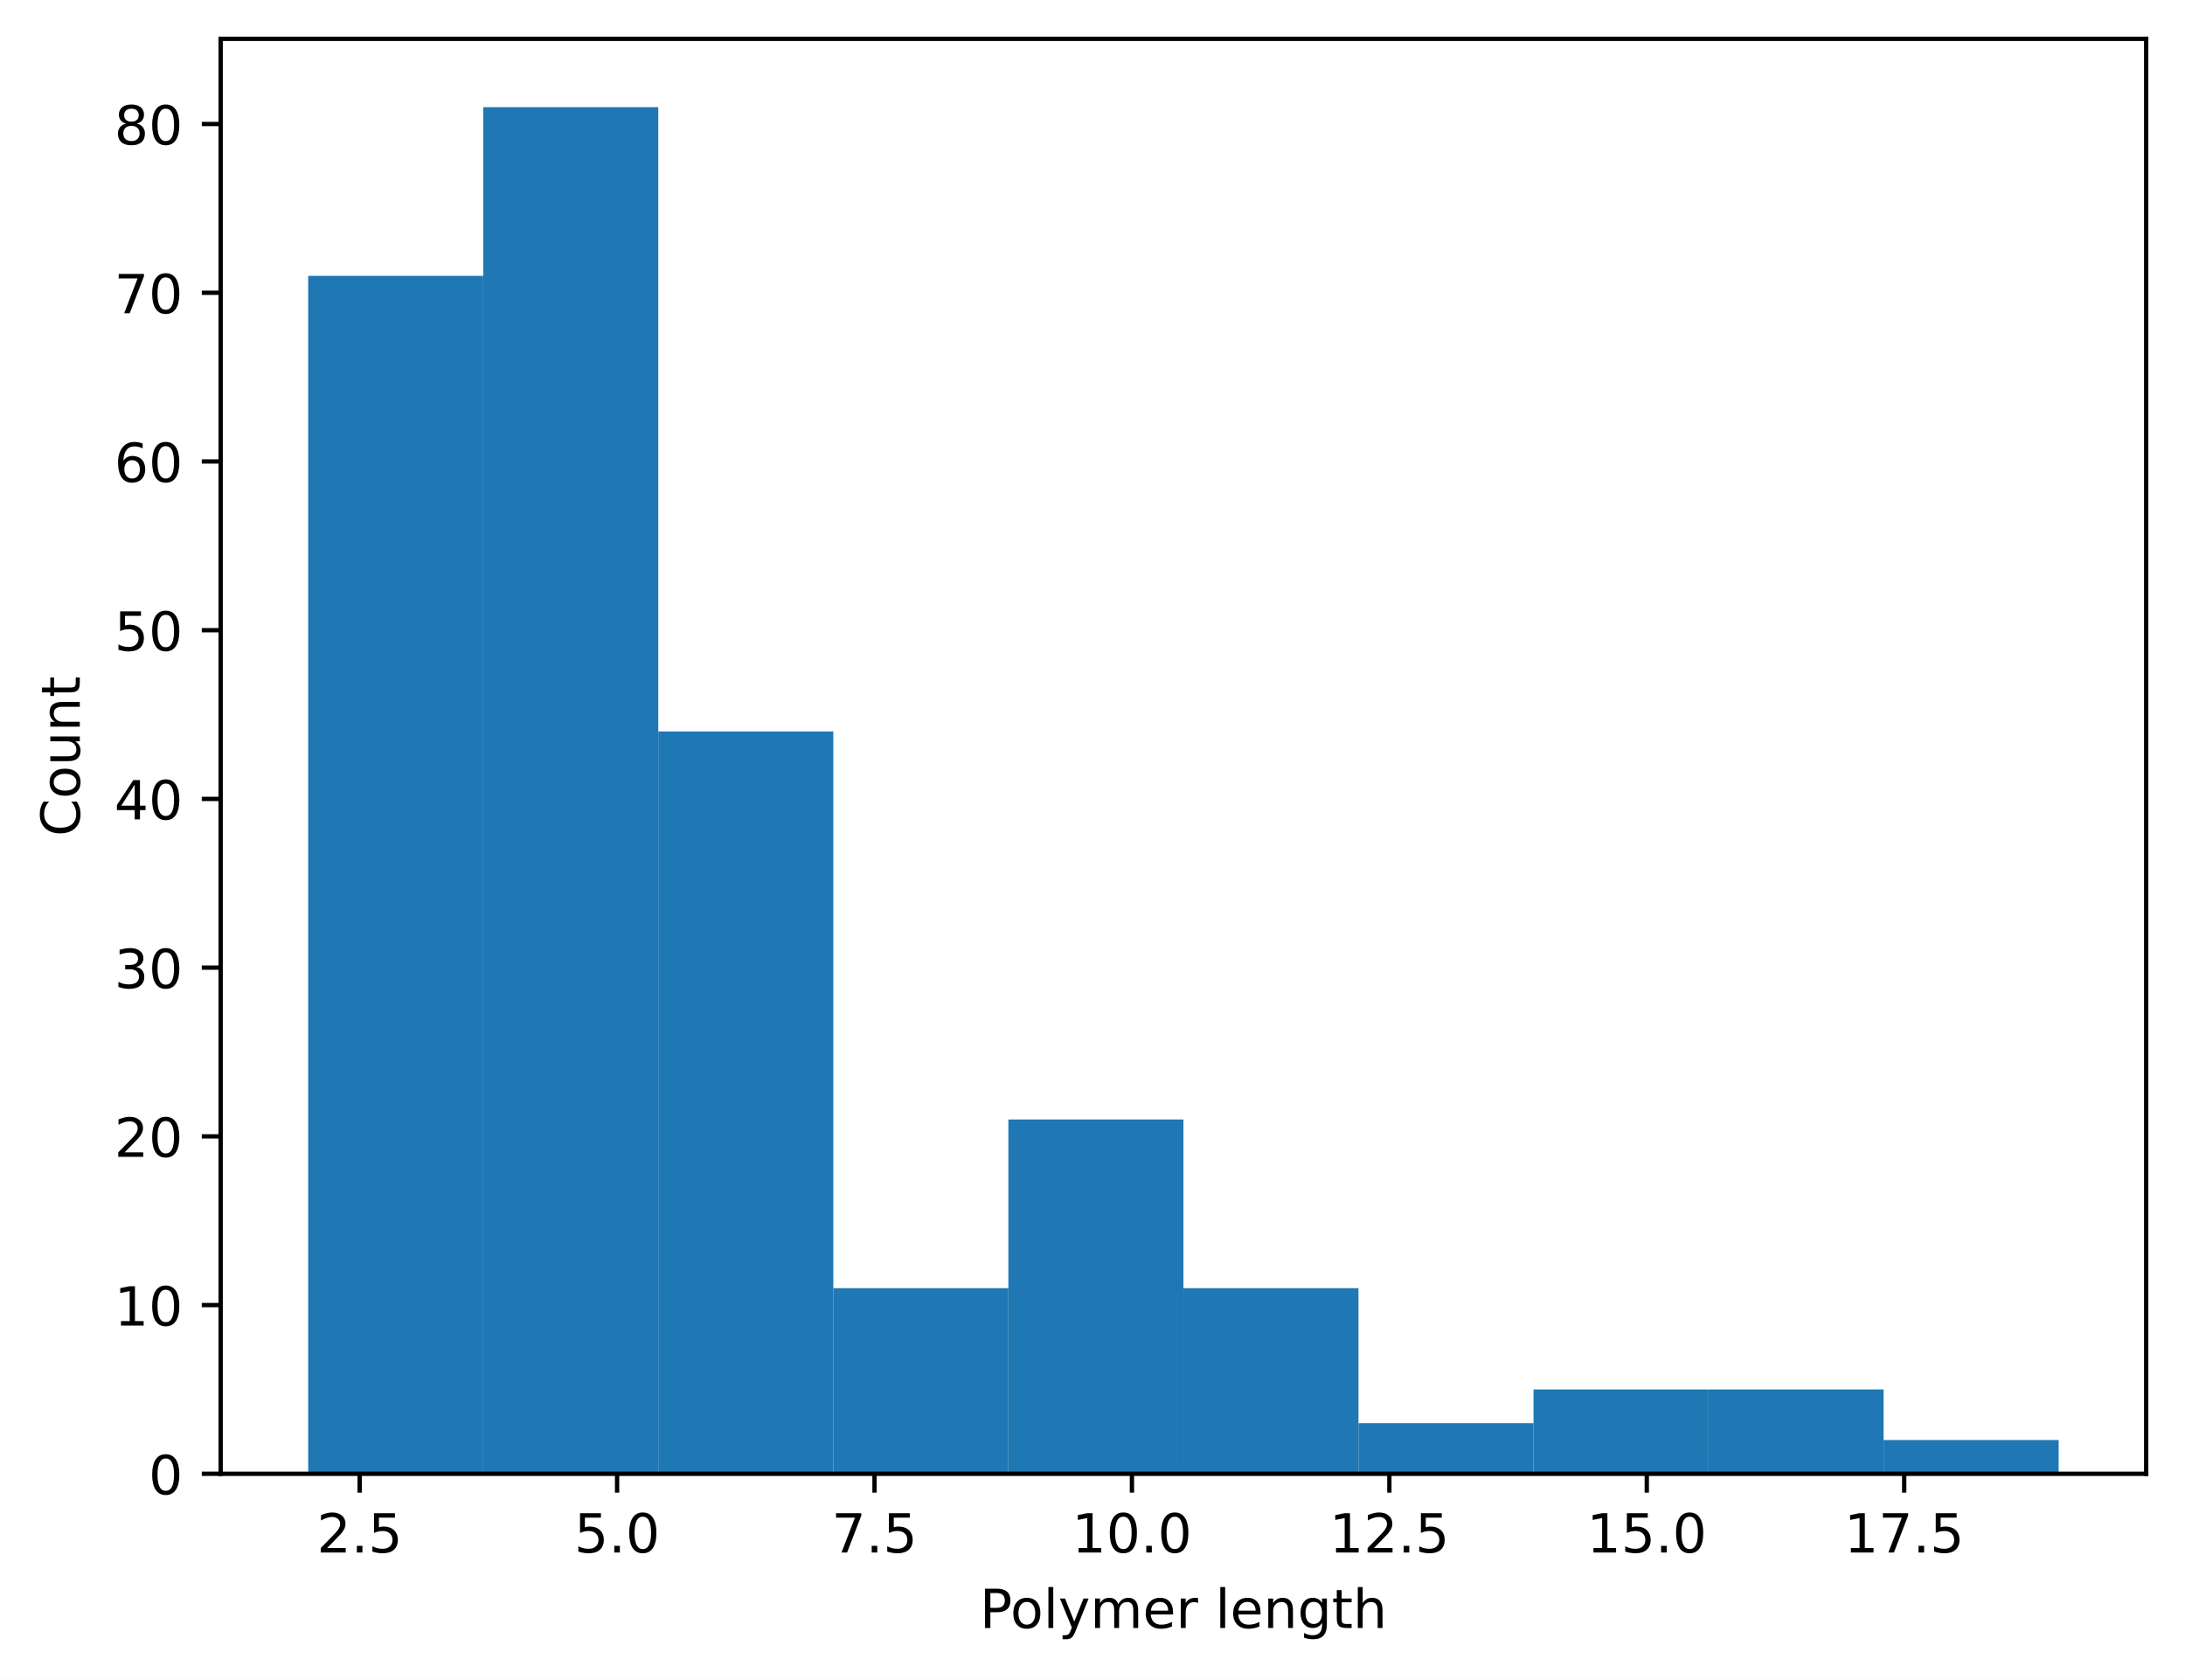
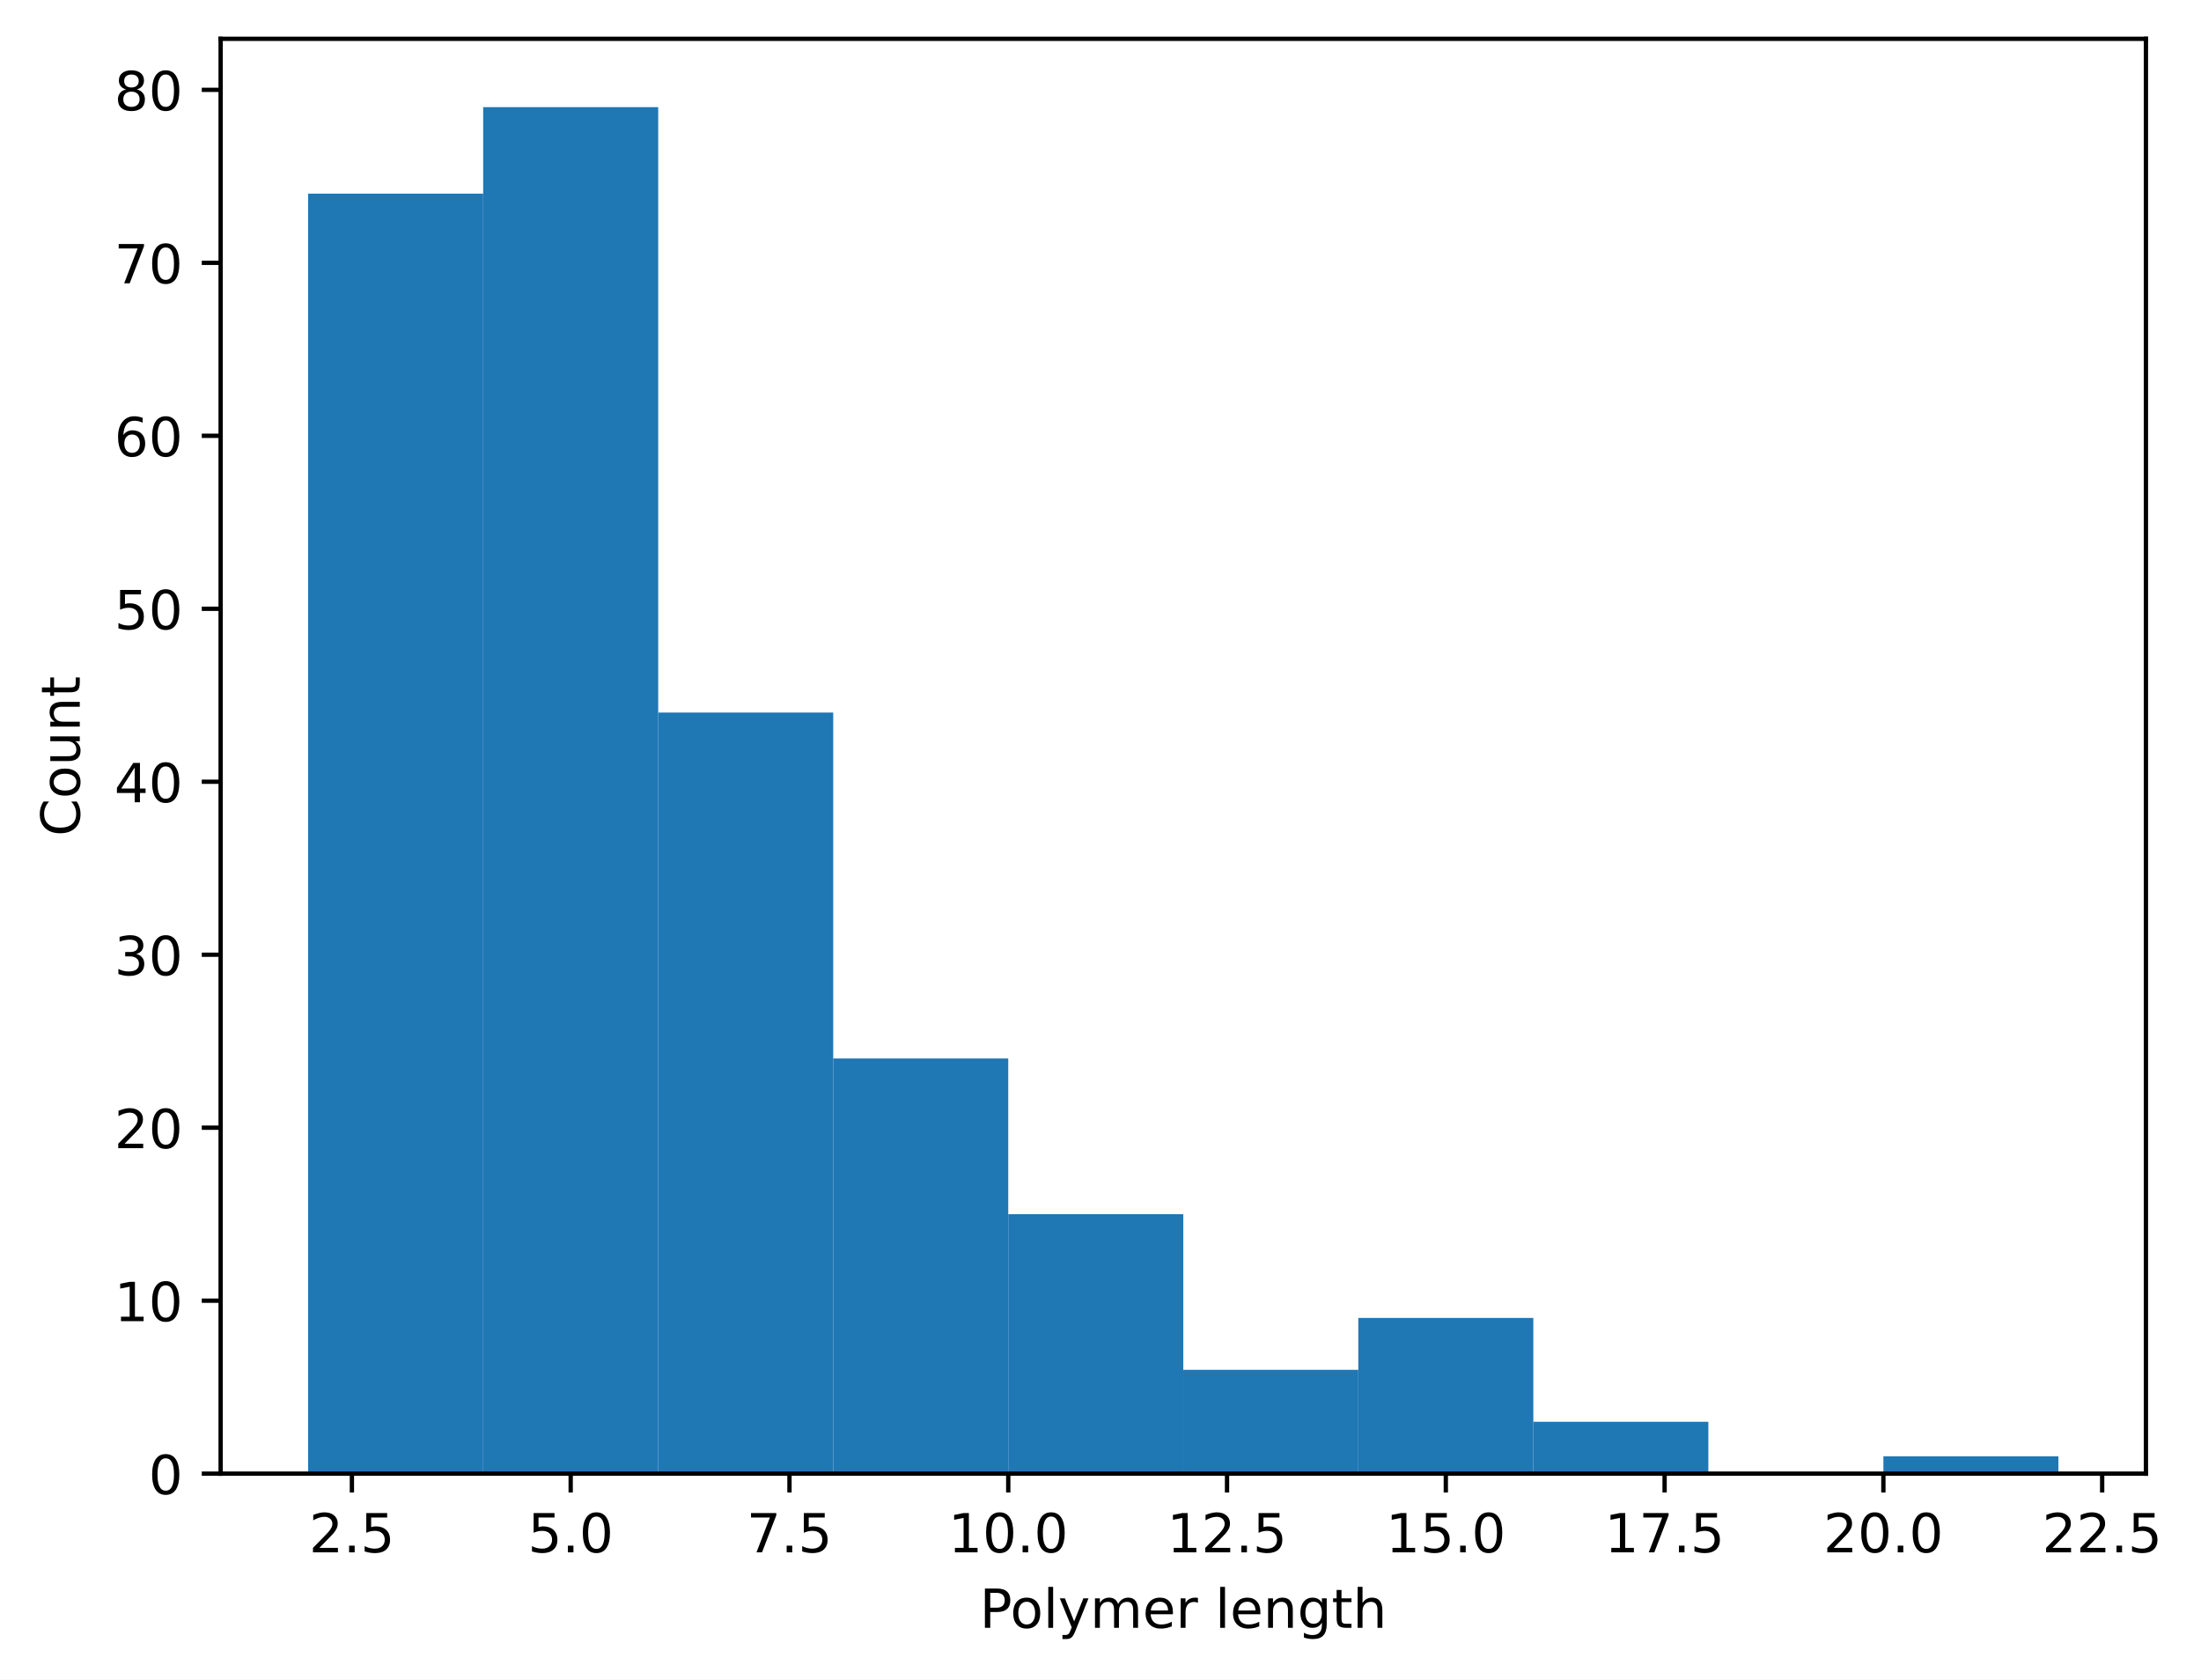
- <svg xmlns="http://www.w3.org/2000/svg" xmlns:xlink="http://www.w3.org/1999/xlink" width="405.245pt" height="311.513pt" viewBox="0 0 405.245 311.513" version="1.1">
+ <svg xmlns="http://www.w3.org/2000/svg" xmlns:xlink="http://www.w3.org/1999/xlink" width="408.261pt" height="311.513pt" viewBox="0 0 408.261 311.513" version="1.1">
  <defs>
    <style type="text/css">*{stroke-linejoin: round; stroke-linecap: butt}</style>
  </defs>
  <g id="figure_1">
    <g id="patch_1">
-       <path d="M 0 311.513  L 405.245 311.513  L 405.245 0  L 0 0  z " style="fill: #ffffff" />
+       <path d="M 0 311.513  L 408.261 311.513  L 408.261 0  L 0 0  z " style="fill: #ffffff" />
    </g>
    <g id="axes_1">
      <g id="patch_2">
        <path d="M 40.925 273.312  L 398.045 273.312  L 398.045 7.2  L 40.925 7.2  z " style="fill: #ffffff" />
      </g>
      <g id="patch_3">
-         <path d="M 57.158 273.312  L 89.623 273.312  L 89.623 51.161  L 57.158 51.161  z " clip-path="url(#p80db9b00d7)" style="fill: #1f77b4" />
+         <path d="M 57.158 273.312  L 89.623 273.312  L 89.623 35.913  L 57.158 35.913  z " clip-path="url(#p5cd1890f32)" style="fill: #1f77b4" />
      </g>
      <g id="patch_4">
-         <path d="M 89.623 273.312  L 122.089 273.312  L 122.089 19.872  L 89.623 19.872  z " clip-path="url(#p80db9b00d7)" style="fill: #1f77b4" />
+         <path d="M 89.623 273.312  L 122.089 273.312  L 122.089 19.872  L 89.623 19.872  z " clip-path="url(#p5cd1890f32)" style="fill: #1f77b4" />
      </g>
      <g id="patch_5">
-         <path d="M 122.089 273.312  L 154.554 273.312  L 154.554 135.641  L 122.089 135.641  z " clip-path="url(#p80db9b00d7)" style="fill: #1f77b4" />
+         <path d="M 122.089 273.312  L 154.554 273.312  L 154.554 132.156  L 122.089 132.156  z " clip-path="url(#p5cd1890f32)" style="fill: #1f77b4" />
      </g>
      <g id="patch_6">
-         <path d="M 154.554 273.312  L 187.02 273.312  L 187.02 238.894  L 154.554 238.894  z " clip-path="url(#p80db9b00d7)" style="fill: #1f77b4" />
+         <path d="M 154.554 273.312  L 187.02 273.312  L 187.02 196.318  L 154.554 196.318  z " clip-path="url(#p5cd1890f32)" style="fill: #1f77b4" />
      </g>
      <g id="patch_7">
-         <path d="M 187.02 273.312  L 219.485 273.312  L 219.485 207.605  L 187.02 207.605  z " clip-path="url(#p80db9b00d7)" style="fill: #1f77b4" />
+         <path d="M 187.02 273.312  L 219.485 273.312  L 219.485 225.19  L 187.02 225.19  z " clip-path="url(#p5cd1890f32)" style="fill: #1f77b4" />
      </g>
      <g id="patch_8">
-         <path d="M 219.485 273.312  L 251.95 273.312  L 251.95 238.894  L 219.485 238.894  z " clip-path="url(#p80db9b00d7)" style="fill: #1f77b4" />
+         <path d="M 219.485 273.312  L 251.95 273.312  L 251.95 254.063  L 219.485 254.063  z " clip-path="url(#p5cd1890f32)" style="fill: #1f77b4" />
      </g>
      <g id="patch_9">
-         <path d="M 251.95 273.312  L 284.416 273.312  L 284.416 263.925  L 251.95 263.925  z " clip-path="url(#p80db9b00d7)" style="fill: #1f77b4" />
+         <path d="M 251.95 273.312  L 284.416 273.312  L 284.416 244.439  L 251.95 244.439  z " clip-path="url(#p5cd1890f32)" style="fill: #1f77b4" />
      </g>
      <g id="patch_10">
-         <path d="M 284.416 273.312  L 316.881 273.312  L 316.881 257.668  L 284.416 257.668  z " clip-path="url(#p80db9b00d7)" style="fill: #1f77b4" />
+         <path d="M 284.416 273.312  L 316.881 273.312  L 316.881 263.688  L 284.416 263.688  z " clip-path="url(#p5cd1890f32)" style="fill: #1f77b4" />
      </g>
      <g id="patch_11">
-         <path d="M 316.881 273.312  L 349.347 273.312  L 349.347 257.668  L 316.881 257.668  z " clip-path="url(#p80db9b00d7)" style="fill: #1f77b4" />
+         <path d="M 316.881 273.312  L 349.347 273.312  L 349.347 273.312  L 316.881 273.312  z " clip-path="url(#p5cd1890f32)" style="fill: #1f77b4" />
      </g>
      <g id="patch_12">
-         <path d="M 349.347 273.312  L 381.812 273.312  L 381.812 267.054  L 349.347 267.054  z " clip-path="url(#p80db9b00d7)" style="fill: #1f77b4" />
+         <path d="M 349.347 273.312  L 381.812 273.312  L 381.812 270.104  L 349.347 270.104  z " clip-path="url(#p5cd1890f32)" style="fill: #1f77b4" />
      </g>
      <g id="matplotlib.axis_1">
        <g id="xtick_1">
          <g id="line2d_1">
            <defs>
-               <path id="m49187e1650" d="M 0 0  L 0 3.5  " style="stroke: #000000; stroke-width: 0.8" />
+               <path id="mdd0791d922" d="M 0 0  L 0 3.5  " style="stroke: #000000; stroke-width: 0.8" />
            </defs>
            <g>
-               <use xlink:href="#m49187e1650" x="66.706" y="273.312" style="stroke: #000000; stroke-width: 0.8" />
+               <use xlink:href="#mdd0791d922" x="65.274" y="273.312" style="stroke: #000000; stroke-width: 0.8" />
            </g>
          </g>
          <g id="text_1">
-             <g transform="translate(58.75483 287.9097) scale(0.1 -0.1)">
+             <g transform="translate(57.32253 287.9097) scale(0.1 -0.1)">
              <defs>
                <path id="DejaVuSans-15" d="M 1228 531  L 3431 531  L 3431 0  L 469 0  L 469 531  Q 828 903 1448 1529  Q 2069 2156 2228 2338  Q 2531 2678 2651 2914  Q 2772 3150 2772 3378  Q 2772 3750 2511 3984  Q 2250 4219 1831 4219  Q 1534 4219 1204 4116  Q 875 4013 500 3803  L 500 4441  Q 881 4594 1212 4672  Q 1544 4750 1819 4750  Q 2544 4750 2975 4387  Q 3406 4025 3406 3419  Q 3406 3131 3298 2873  Q 3191 2616 2906 2266  Q 2828 2175 2409 1742  Q 1991 1309 1228 531  z " transform="scale(0.015625)" />
                <path id="DejaVuSans-11" d="M 684 794  L 1344 794  L 1344 0  L 684 0  L 684 794  z " transform="scale(0.015625)" />
                <path id="DejaVuSans-18" d="M 691 4666  L 3169 4666  L 3169 4134  L 1269 4134  L 1269 2991  Q 1406 3038 1543 3061  Q 1681 3084 1819 3084  Q 2600 3084 3056 2656  Q 3513 2228 3513 1497  Q 3513 744 3044 326  Q 2575 -91 1722 -91  Q 1428 -91 1123 -41  Q 819 9 494 109  L 494 744  Q 775 591 1075 516  Q 1375 441 1709 441  Q 2250 441 2565 725  Q 2881 1009 2881 1497  Q 2881 1984 2565 2268  Q 2250 2553 1709 2553  Q 1456 2553 1204 2497  Q 953 2441 691 2322  L 691 4666  z " transform="scale(0.015625)" />
              </defs>
              <use xlink:href="#DejaVuSans-15" />
              <use xlink:href="#DejaVuSans-11" transform="translate(63.625 0)" />
              <use xlink:href="#DejaVuSans-18" transform="translate(95.40625 0)" />
            </g>
          </g>
        </g>
        <g id="xtick_2">
          <g id="line2d_2">
            <g>
-               <use xlink:href="#m49187e1650" x="114.45" y="273.312" style="stroke: #000000; stroke-width: 0.8" />
+               <use xlink:href="#mdd0791d922" x="105.856" y="273.312" style="stroke: #000000; stroke-width: 0.8" />
            </g>
          </g>
          <g id="text_2">
-             <g transform="translate(106.4981 287.9097) scale(0.1 -0.1)">
+             <g transform="translate(97.90435 287.9097) scale(0.1 -0.1)">
              <defs>
                <path id="DejaVuSans-13" d="M 2034 4250  Q 1547 4250 1301 3770  Q 1056 3291 1056 2328  Q 1056 1369 1301 889  Q 1547 409 2034 409  Q 2525 409 2770 889  Q 3016 1369 3016 2328  Q 3016 3291 2770 3770  Q 2525 4250 2034 4250  z M 2034 4750  Q 2819 4750 3233 4129  Q 3647 3509 3647 2328  Q 3647 1150 3233 529  Q 2819 -91 2034 -91  Q 1250 -91 836 529  Q 422 1150 422 2328  Q 422 3509 836 4129  Q 1250 4750 2034 4750  z " transform="scale(0.015625)" />
              </defs>
              <use xlink:href="#DejaVuSans-18" />
              <use xlink:href="#DejaVuSans-11" transform="translate(63.625 0)" />
              <use xlink:href="#DejaVuSans-13" transform="translate(95.40625 0)" />
            </g>
          </g>
        </g>
        <g id="xtick_3">
          <g id="line2d_3">
            <g>
-               <use xlink:href="#m49187e1650" x="162.193" y="273.312" style="stroke: #000000; stroke-width: 0.8" />
+               <use xlink:href="#mdd0791d922" x="146.438" y="273.312" style="stroke: #000000; stroke-width: 0.8" />
            </g>
          </g>
          <g id="text_3">
-             <g transform="translate(154.2415 287.9097) scale(0.1 -0.1)">
+             <g transform="translate(138.4862 287.9097) scale(0.1 -0.1)">
              <defs>
                <path id="DejaVuSans-1a" d="M 525 4666  L 3525 4666  L 3525 4397  L 1831 0  L 1172 0  L 2766 4134  L 525 4134  L 525 4666  z " transform="scale(0.015625)" />
              </defs>
              <use xlink:href="#DejaVuSans-1a" />
              <use xlink:href="#DejaVuSans-11" transform="translate(63.625 0)" />
              <use xlink:href="#DejaVuSans-18" transform="translate(95.40625 0)" />
            </g>
          </g>
        </g>
        <g id="xtick_4">
          <g id="line2d_4">
            <g>
-               <use xlink:href="#m49187e1650" x="209.936" y="273.312" style="stroke: #000000; stroke-width: 0.8" />
+               <use xlink:href="#mdd0791d922" x="187.02" y="273.312" style="stroke: #000000; stroke-width: 0.8" />
            </g>
          </g>
          <g id="text_4">
-             <g transform="translate(198.8035 287.9097) scale(0.1 -0.1)">
+             <g transform="translate(175.8867 287.9097) scale(0.1 -0.1)">
              <defs>
                <path id="DejaVuSans-14" d="M 794 531  L 1825 531  L 1825 4091  L 703 3866  L 703 4441  L 1819 4666  L 2450 4666  L 2450 531  L 3481 531  L 3481 0  L 794 0  L 794 531  z " transform="scale(0.015625)" />
              </defs>
              <use xlink:href="#DejaVuSans-14" />
              <use xlink:href="#DejaVuSans-13" transform="translate(63.625 0)" />
              <use xlink:href="#DejaVuSans-11" transform="translate(127.25 0)" />
              <use xlink:href="#DejaVuSans-13" transform="translate(159.0312 0)" />
            </g>
          </g>
        </g>
        <g id="xtick_5">
          <g id="line2d_5">
            <g>
-               <use xlink:href="#m49187e1650" x="257.68" y="273.312" style="stroke: #000000; stroke-width: 0.8" />
+               <use xlink:href="#mdd0791d922" x="227.601" y="273.312" style="stroke: #000000; stroke-width: 0.8" />
            </g>
          </g>
          <g id="text_5">
-             <g transform="translate(246.5468 287.9097) scale(0.1 -0.1)">
+             <g transform="translate(216.4686 287.9097) scale(0.1 -0.1)">
              <use xlink:href="#DejaVuSans-14" />
              <use xlink:href="#DejaVuSans-15" transform="translate(63.625 0)" />
              <use xlink:href="#DejaVuSans-11" transform="translate(127.25 0)" />
              <use xlink:href="#DejaVuSans-18" transform="translate(159.0312 0)" />
            </g>
          </g>
        </g>
        <g id="xtick_6">
          <g id="line2d_6">
            <g>
-               <use xlink:href="#m49187e1650" x="305.423" y="273.312" style="stroke: #000000; stroke-width: 0.8" />
+               <use xlink:href="#mdd0791d922" x="268.183" y="273.312" style="stroke: #000000; stroke-width: 0.8" />
            </g>
          </g>
          <g id="text_6">
-             <g transform="translate(294.2902 287.9097) scale(0.1 -0.1)">
+             <g transform="translate(257.0504 287.9097) scale(0.1 -0.1)">
              <use xlink:href="#DejaVuSans-14" />
              <use xlink:href="#DejaVuSans-18" transform="translate(63.625 0)" />
              <use xlink:href="#DejaVuSans-11" transform="translate(127.25 0)" />
              <use xlink:href="#DejaVuSans-13" transform="translate(159.0312 0)" />
            </g>
          </g>
        </g>
        <g id="xtick_7">
          <g id="line2d_7">
            <g>
-               <use xlink:href="#m49187e1650" x="353.166" y="273.312" style="stroke: #000000; stroke-width: 0.8" />
+               <use xlink:href="#mdd0791d922" x="308.765" y="273.312" style="stroke: #000000; stroke-width: 0.8" />
            </g>
          </g>
          <g id="text_7">
-             <g transform="translate(342.0335 287.9097) scale(0.1 -0.1)">
+             <g transform="translate(297.6322 287.9097) scale(0.1 -0.1)">
              <use xlink:href="#DejaVuSans-14" />
              <use xlink:href="#DejaVuSans-1a" transform="translate(63.625 0)" />
              <use xlink:href="#DejaVuSans-11" transform="translate(127.25 0)" />
              <use xlink:href="#DejaVuSans-18" transform="translate(159.0312 0)" />
            </g>
          </g>
        </g>
-         <g id="text_8">
+         <g id="xtick_8">
+           <g id="line2d_8">
+             <g>
+               <use xlink:href="#mdd0791d922" x="349.347" y="273.312" style="stroke: #000000; stroke-width: 0.8" />
+             </g>
+           </g>
+           <g id="text_8">
+             <g transform="translate(338.214 287.9097) scale(0.1 -0.1)">
+               <use xlink:href="#DejaVuSans-15" />
+               <use xlink:href="#DejaVuSans-13" transform="translate(63.625 0)" />
+               <use xlink:href="#DejaVuSans-11" transform="translate(127.25 0)" />
+               <use xlink:href="#DejaVuSans-13" transform="translate(159.0312 0)" />
+             </g>
+           </g>
+         </g>
+         <g id="xtick_9">
+           <g id="line2d_9">
+             <g>
+               <use xlink:href="#mdd0791d922" x="389.929" y="273.312" style="stroke: #000000; stroke-width: 0.8" />
+             </g>
+           </g>
+           <g id="text_9">
+             <g transform="translate(378.7958 287.9097) scale(0.1 -0.1)">
+               <use xlink:href="#DejaVuSans-15" />
+               <use xlink:href="#DejaVuSans-15" transform="translate(63.625 0)" />
+               <use xlink:href="#DejaVuSans-11" transform="translate(127.25 0)" />
+               <use xlink:href="#DejaVuSans-18" transform="translate(159.0312 0)" />
+             </g>
+           </g>
+         </g>
+         <g id="text_10">
          <g transform="translate(181.7116 301.9104) scale(0.1 -0.1)">
            <defs>
              <path id="DejaVuSans-33" d="M 1259 4147  L 1259 2394  L 2053 2394  Q 2494 2394 2734 2622  Q 2975 2850 2975 3272  Q 2975 3691 2734 3919  Q 2494 4147 2053 4147  L 1259 4147  z M 628 4666  L 2053 4666  Q 2838 4666 3239 4311  Q 3641 3956 3641 3272  Q 3641 2581 3239 2228  Q 2838 1875 2053 1875  L 1259 1875  L 1259 0  L 628 0  L 628 4666  z " transform="scale(0.015625)" />
              <path id="DejaVuSans-52" d="M 1959 3097  Q 1497 3097 1228 2736  Q 959 2375 959 1747  Q 959 1119 1226 758  Q 1494 397 1959 397  Q 2419 397 2687 759  Q 2956 1122 2956 1747  Q 2956 2369 2687 2733  Q 2419 3097 1959 3097  z M 1959 3584  Q 2709 3584 3137 3096  Q 3566 2609 3566 1747  Q 3566 888 3137 398  Q 2709 -91 1959 -91  Q 1206 -91 779 398  Q 353 888 353 1747  Q 353 2609 779 3096  Q 1206 3584 1959 3584  z " transform="scale(0.015625)" />
              <path id="DejaVuSans-4f" d="M 603 4863  L 1178 4863  L 1178 0  L 603 0  L 603 4863  z " transform="scale(0.015625)" />
              <path id="DejaVuSans-5c" d="M 2059 -325  Q 1816 -950 1584 -1140  Q 1353 -1331 966 -1331  L 506 -1331  L 506 -850  L 844 -850  Q 1081 -850 1212 -737  Q 1344 -625 1503 -206  L 1606 56  L 191 3500  L 800 3500  L 1894 763  L 2988 3500  L 3597 3500  L 2059 -325  z " transform="scale(0.015625)" />
              <path id="DejaVuSans-50" d="M 3328 2828  Q 3544 3216 3844 3400  Q 4144 3584 4550 3584  Q 5097 3584 5394 3201  Q 5691 2819 5691 2113  L 5691 0  L 5113 0  L 5113 2094  Q 5113 2597 4934 2840  Q 4756 3084 4391 3084  Q 3944 3084 3684 2787  Q 3425 2491 3425 1978  L 3425 0  L 2847 0  L 2847 2094  Q 2847 2600 2669 2842  Q 2491 3084 2119 3084  Q 1678 3084 1418 2786  Q 1159 2488 1159 1978  L 1159 0  L 581 0  L 581 3500  L 1159 3500  L 1159 2956  Q 1356 3278 1631 3431  Q 1906 3584 2284 3584  Q 2666 3584 2933 3390  Q 3200 3197 3328 2828  z " transform="scale(0.015625)" />
              <path id="DejaVuSans-48" d="M 3597 1894  L 3597 1613  L 953 1613  Q 991 1019 1311 708  Q 1631 397 2203 397  Q 2534 397 2845 478  Q 3156 559 3463 722  L 3463 178  Q 3153 47 2828 -22  Q 2503 -91 2169 -91  Q 1331 -91 842 396  Q 353 884 353 1716  Q 353 2575 817 3079  Q 1281 3584 2069 3584  Q 2775 3584 3186 3129  Q 3597 2675 3597 1894  z M 3022 2063  Q 3016 2534 2758 2815  Q 2500 3097 2075 3097  Q 1594 3097 1305 2825  Q 1016 2553 972 2059  L 3022 2063  z " transform="scale(0.015625)" />
              <path id="DejaVuSans-55" d="M 2631 2963  Q 2534 3019 2420 3045  Q 2306 3072 2169 3072  Q 1681 3072 1420 2755  Q 1159 2438 1159 1844  L 1159 0  L 581 0  L 581 3500  L 1159 3500  L 1159 2956  Q 1341 3275 1631 3429  Q 1922 3584 2338 3584  Q 2397 3584 2469 3576  Q 2541 3569 2628 3553  L 2631 2963  z " transform="scale(0.015625)" />
              <path id="DejaVuSans-3" transform="scale(0.015625)" />
              <path id="DejaVuSans-51" d="M 3513 2113  L 3513 0  L 2938 0  L 2938 2094  Q 2938 2591 2744 2837  Q 2550 3084 2163 3084  Q 1697 3084 1428 2787  Q 1159 2491 1159 1978  L 1159 0  L 581 0  L 581 3500  L 1159 3500  L 1159 2956  Q 1366 3272 1645 3428  Q 1925 3584 2291 3584  Q 2894 3584 3203 3211  Q 3513 2838 3513 2113  z " transform="scale(0.015625)" />
              <path id="DejaVuSans-4a" d="M 2906 1791  Q 2906 2416 2648 2759  Q 2391 3103 1925 3103  Q 1463 3103 1205 2759  Q 947 2416 947 1791  Q 947 1169 1205 825  Q 1463 481 1925 481  Q 2391 481 2648 825  Q 2906 1169 2906 1791  z M 3481 434  Q 3481 -459 3084 -895  Q 2688 -1331 1869 -1331  Q 1566 -1331 1297 -1286  Q 1028 -1241 775 -1147  L 775 -588  Q 1028 -725 1275 -790  Q 1522 -856 1778 -856  Q 2344 -856 2625 -561  Q 2906 -266 2906 331  L 2906 616  Q 2728 306 2450 153  Q 2172 0 1784 0  Q 1141 0 747 490  Q 353 981 353 1791  Q 353 2603 747 3093  Q 1141 3584 1784 3584  Q 2172 3584 2450 3431  Q 2728 3278 2906 2969  L 2906 3500  L 3481 3500  L 3481 434  z " transform="scale(0.015625)" />
              <path id="DejaVuSans-57" d="M 1172 4494  L 1172 3500  L 2356 3500  L 2356 3053  L 1172 3053  L 1172 1153  Q 1172 725 1289 603  Q 1406 481 1766 481  L 2356 481  L 2356 0  L 1766 0  Q 1100 0 847 248  Q 594 497 594 1153  L 594 3053  L 172 3053  L 172 3500  L 594 3500  L 594 4494  L 1172 4494  z " transform="scale(0.015625)" />
              <path id="DejaVuSans-4b" d="M 3513 2113  L 3513 0  L 2938 0  L 2938 2094  Q 2938 2591 2744 2837  Q 2550 3084 2163 3084  Q 1697 3084 1428 2787  Q 1159 2491 1159 1978  L 1159 0  L 581 0  L 581 4863  L 1159 4863  L 1159 2956  Q 1366 3272 1645 3428  Q 1925 3584 2291 3584  Q 2894 3584 3203 3211  Q 3513 2838 3513 2113  z " transform="scale(0.015625)" />
            </defs>
            <use xlink:href="#DejaVuSans-33" />
            <use xlink:href="#DejaVuSans-52" transform="translate(56.73438 0)" />
            <use xlink:href="#DejaVuSans-4f" transform="translate(117.9219 0)" />
            <use xlink:href="#DejaVuSans-5c" transform="translate(145.7031 0)" />
            <use xlink:href="#DejaVuSans-50" transform="translate(204.8906 0)" />
            <use xlink:href="#DejaVuSans-48" transform="translate(302.2969 0)" />
            <use xlink:href="#DejaVuSans-55" transform="translate(363.8281 0)" />
            <use xlink:href="#DejaVuSans-3" transform="translate(404.9375 0)" />
            <use xlink:href="#DejaVuSans-4f" transform="translate(436.7188 0)" />
            <use xlink:href="#DejaVuSans-48" transform="translate(464.5 0)" />
            <use xlink:href="#DejaVuSans-51" transform="translate(526.0312 0)" />
            <use xlink:href="#DejaVuSans-4a" transform="translate(589.4062 0)" />
            <use xlink:href="#DejaVuSans-57" transform="translate(652.8906 0)" />
            <use xlink:href="#DejaVuSans-4b" transform="translate(692.0938 0)" />
          </g>
        </g>
      </g>
      <g id="matplotlib.axis_2">
        <g id="ytick_1">
-           <g id="line2d_8">
+           <g id="line2d_10">
            <defs>
-               <path id="ma3e93e3487" d="M 0 0  L -3.5 0  " style="stroke: #000000; stroke-width: 0.8" />
+               <path id="m680f09c63b" d="M 0 0  L -3.5 0  " style="stroke: #000000; stroke-width: 0.8" />
            </defs>
            <g>
-               <use xlink:href="#ma3e93e3487" x="40.925" y="273.312" style="stroke: #000000; stroke-width: 0.8" />
-             </g>
-           </g>
-           <g id="text_9">
+               <use xlink:href="#m680f09c63b" x="40.925" y="273.312" style="stroke: #000000; stroke-width: 0.8" />
+             </g>
+           </g>
+           <g id="text_11">
            <g transform="translate(27.5625 277.1108) scale(0.1 -0.1)">
              <use xlink:href="#DejaVuSans-13" />
            </g>
          </g>
        </g>
        <g id="ytick_2">
-           <g id="line2d_9">
-             <g>
-               <use xlink:href="#ma3e93e3487" x="40.925" y="242.023" style="stroke: #000000; stroke-width: 0.8" />
-             </g>
-           </g>
-           <g id="text_10">
-             <g transform="translate(21.2 245.8219) scale(0.1 -0.1)">
+           <g id="line2d_11">
+             <g>
+               <use xlink:href="#m680f09c63b" x="40.925" y="241.231" style="stroke: #000000; stroke-width: 0.8" />
+             </g>
+           </g>
+           <g id="text_12">
+             <g transform="translate(21.2 245.0298) scale(0.1 -0.1)">
              <use xlink:href="#DejaVuSans-14" />
              <use xlink:href="#DejaVuSans-13" transform="translate(63.625 0)" />
            </g>
          </g>
        </g>
        <g id="ytick_3">
-           <g id="line2d_10">
-             <g>
-               <use xlink:href="#ma3e93e3487" x="40.925" y="210.734" style="stroke: #000000; stroke-width: 0.8" />
-             </g>
-           </g>
-           <g id="text_11">
-             <g transform="translate(21.2 214.5331) scale(0.1 -0.1)">
+           <g id="line2d_12">
+             <g>
+               <use xlink:href="#m680f09c63b" x="40.925" y="209.15" style="stroke: #000000; stroke-width: 0.8" />
+             </g>
+           </g>
+           <g id="text_13">
+             <g transform="translate(21.2 212.9488) scale(0.1 -0.1)">
              <use xlink:href="#DejaVuSans-15" />
              <use xlink:href="#DejaVuSans-13" transform="translate(63.625 0)" />
            </g>
          </g>
        </g>
        <g id="ytick_4">
-           <g id="line2d_11">
-             <g>
-               <use xlink:href="#ma3e93e3487" x="40.925" y="179.445" style="stroke: #000000; stroke-width: 0.8" />
-             </g>
-           </g>
-           <g id="text_12">
-             <g transform="translate(21.2 183.2442) scale(0.1 -0.1)">
+           <g id="line2d_13">
+             <g>
+               <use xlink:href="#m680f09c63b" x="40.925" y="177.069" style="stroke: #000000; stroke-width: 0.8" />
+             </g>
+           </g>
+           <g id="text_14">
+             <g transform="translate(21.2 180.8678) scale(0.1 -0.1)">
              <defs>
                <path id="DejaVuSans-16" d="M 2597 2516  Q 3050 2419 3304 2112  Q 3559 1806 3559 1356  Q 3559 666 3084 287  Q 2609 -91 1734 -91  Q 1441 -91 1130 -33  Q 819 25 488 141  L 488 750  Q 750 597 1062 519  Q 1375 441 1716 441  Q 2309 441 2620 675  Q 2931 909 2931 1356  Q 2931 1769 2642 2001  Q 2353 2234 1838 2234  L 1294 2234  L 1294 2753  L 1863 2753  Q 2328 2753 2575 2939  Q 2822 3125 2822 3475  Q 2822 3834 2567 4026  Q 2313 4219 1838 4219  Q 1578 4219 1281 4162  Q 984 4106 628 3988  L 628 4550  Q 988 4650 1302 4700  Q 1616 4750 1894 4750  Q 2613 4750 3031 4423  Q 3450 4097 3450 3541  Q 3450 3153 3228 2886  Q 3006 2619 2597 2516  z " transform="scale(0.015625)" />
              </defs>
              <use xlink:href="#DejaVuSans-16" />
              <use xlink:href="#DejaVuSans-13" transform="translate(63.625 0)" />
            </g>
          </g>
        </g>
        <g id="ytick_5">
-           <g id="line2d_12">
-             <g>
-               <use xlink:href="#ma3e93e3487" x="40.925" y="148.156" style="stroke: #000000; stroke-width: 0.8" />
-             </g>
-           </g>
-           <g id="text_13">
-             <g transform="translate(21.2 151.9553) scale(0.1 -0.1)">
+           <g id="line2d_14">
+             <g>
+               <use xlink:href="#m680f09c63b" x="40.925" y="144.988" style="stroke: #000000; stroke-width: 0.8" />
+             </g>
+           </g>
+           <g id="text_15">
+             <g transform="translate(21.2 148.7868) scale(0.1 -0.1)">
              <defs>
                <path id="DejaVuSans-17" d="M 2419 4116  L 825 1625  L 2419 1625  L 2419 4116  z M 2253 4666  L 3047 4666  L 3047 1625  L 3713 1625  L 3713 1100  L 3047 1100  L 3047 0  L 2419 0  L 2419 1100  L 313 1100  L 313 1709  L 2253 4666  z " transform="scale(0.015625)" />
              </defs>
              <use xlink:href="#DejaVuSans-17" />
              <use xlink:href="#DejaVuSans-13" transform="translate(63.625 0)" />
            </g>
          </g>
        </g>
        <g id="ytick_6">
-           <g id="line2d_13">
-             <g>
-               <use xlink:href="#ma3e93e3487" x="40.925" y="116.868" style="stroke: #000000; stroke-width: 0.8" />
-             </g>
-           </g>
-           <g id="text_14">
-             <g transform="translate(21.2 120.6664) scale(0.1 -0.1)">
+           <g id="line2d_15">
+             <g>
+               <use xlink:href="#m680f09c63b" x="40.925" y="112.907" style="stroke: #000000; stroke-width: 0.8" />
+             </g>
+           </g>
+           <g id="text_16">
+             <g transform="translate(21.2 116.7058) scale(0.1 -0.1)">
              <use xlink:href="#DejaVuSans-18" />
              <use xlink:href="#DejaVuSans-13" transform="translate(63.625 0)" />
            </g>
          </g>
        </g>
        <g id="ytick_7">
-           <g id="line2d_14">
-             <g>
-               <use xlink:href="#ma3e93e3487" x="40.925" y="85.579" style="stroke: #000000; stroke-width: 0.8" />
-             </g>
-           </g>
-           <g id="text_15">
-             <g transform="translate(21.2 89.37749) scale(0.1 -0.1)">
+           <g id="line2d_16">
+             <g>
+               <use xlink:href="#m680f09c63b" x="40.925" y="80.826" style="stroke: #000000; stroke-width: 0.8" />
+             </g>
+           </g>
+           <g id="text_17">
+             <g transform="translate(21.2 84.62475) scale(0.1 -0.1)">
              <defs>
                <path id="DejaVuSans-19" d="M 2113 2584  Q 1688 2584 1439 2293  Q 1191 2003 1191 1497  Q 1191 994 1439 701  Q 1688 409 2113 409  Q 2538 409 2786 701  Q 3034 994 3034 1497  Q 3034 2003 2786 2293  Q 2538 2584 2113 2584  z M 3366 4563  L 3366 3988  Q 3128 4100 2886 4159  Q 2644 4219 2406 4219  Q 1781 4219 1451 3797  Q 1122 3375 1075 2522  Q 1259 2794 1537 2939  Q 1816 3084 2150 3084  Q 2853 3084 3261 2657  Q 3669 2231 3669 1497  Q 3669 778 3244 343  Q 2819 -91 2113 -91  Q 1303 -91 875 529  Q 447 1150 447 2328  Q 447 3434 972 4092  Q 1497 4750 2381 4750  Q 2619 4750 2861 4703  Q 3103 4656 3366 4563  z " transform="scale(0.015625)" />
              </defs>
              <use xlink:href="#DejaVuSans-19" />
              <use xlink:href="#DejaVuSans-13" transform="translate(63.625 0)" />
            </g>
          </g>
        </g>
        <g id="ytick_8">
-           <g id="line2d_15">
-             <g>
-               <use xlink:href="#ma3e93e3487" x="40.925" y="54.29" style="stroke: #000000; stroke-width: 0.8" />
-             </g>
-           </g>
-           <g id="text_16">
-             <g transform="translate(21.2 58.08861) scale(0.1 -0.1)">
+           <g id="line2d_17">
+             <g>
+               <use xlink:href="#m680f09c63b" x="40.925" y="48.745" style="stroke: #000000; stroke-width: 0.8" />
+             </g>
+           </g>
+           <g id="text_18">
+             <g transform="translate(21.2 52.54374) scale(0.1 -0.1)">
              <use xlink:href="#DejaVuSans-1a" />
              <use xlink:href="#DejaVuSans-13" transform="translate(63.625 0)" />
            </g>
          </g>
        </g>
        <g id="ytick_9">
-           <g id="line2d_16">
-             <g>
-               <use xlink:href="#ma3e93e3487" x="40.925" y="23.001" style="stroke: #000000; stroke-width: 0.8" />
-             </g>
-           </g>
-           <g id="text_17">
-             <g transform="translate(21.2 26.79972) scale(0.1 -0.1)">
+           <g id="line2d_18">
+             <g>
+               <use xlink:href="#m680f09c63b" x="40.925" y="16.664" style="stroke: #000000; stroke-width: 0.8" />
+             </g>
+           </g>
+           <g id="text_19">
+             <g transform="translate(21.2 20.46273) scale(0.1 -0.1)">
              <defs>
                <path id="DejaVuSans-1b" d="M 2034 2216  Q 1584 2216 1326 1975  Q 1069 1734 1069 1313  Q 1069 891 1326 650  Q 1584 409 2034 409  Q 2484 409 2743 651  Q 3003 894 3003 1313  Q 3003 1734 2745 1975  Q 2488 2216 2034 2216  z M 1403 2484  Q 997 2584 770 2862  Q 544 3141 544 3541  Q 544 4100 942 4425  Q 1341 4750 2034 4750  Q 2731 4750 3128 4425  Q 3525 4100 3525 3541  Q 3525 3141 3298 2862  Q 3072 2584 2669 2484  Q 3125 2378 3379 2068  Q 3634 1759 3634 1313  Q 3634 634 3220 271  Q 2806 -91 2034 -91  Q 1263 -91 848 271  Q 434 634 434 1313  Q 434 1759 690 2068  Q 947 2378 1403 2484  z M 1172 3481  Q 1172 3119 1398 2916  Q 1625 2713 2034 2713  Q 2441 2713 2670 2916  Q 2900 3119 2900 3481  Q 2900 3844 2670 4047  Q 2441 4250 2034 4250  Q 1625 4250 1398 4047  Q 1172 3844 1172 3481  z " transform="scale(0.015625)" />
              </defs>
              <use xlink:href="#DejaVuSans-1b" />
              <use xlink:href="#DejaVuSans-13" transform="translate(63.625 0)" />
            </g>
          </g>
        </g>
-         <g id="text_18">
+         <g id="text_20">
          <g transform="translate(14.79766 155.1044) rotate(-90) scale(0.1 -0.1)">
            <defs>
              <path id="DejaVuSans-26" d="M 4122 4306  L 4122 3641  Q 3803 3938 3442 4084  Q 3081 4231 2675 4231  Q 1875 4231 1450 3742  Q 1025 3253 1025 2328  Q 1025 1406 1450 917  Q 1875 428 2675 428  Q 3081 428 3442 575  Q 3803 722 4122 1019  L 4122 359  Q 3791 134 3420 21  Q 3050 -91 2638 -91  Q 1578 -91 968 557  Q 359 1206 359 2328  Q 359 3453 968 4101  Q 1578 4750 2638 4750  Q 3056 4750 3426 4639  Q 3797 4528 4122 4306  z " transform="scale(0.015625)" />
              <path id="DejaVuSans-58" d="M 544 1381  L 544 3500  L 1119 3500  L 1119 1403  Q 1119 906 1312 657  Q 1506 409 1894 409  Q 2359 409 2629 706  Q 2900 1003 2900 1516  L 2900 3500  L 3475 3500  L 3475 0  L 2900 0  L 2900 538  Q 2691 219 2414 64  Q 2138 -91 1772 -91  Q 1169 -91 856 284  Q 544 659 544 1381  z M 1991 3584  L 1991 3584  z " transform="scale(0.015625)" />
            </defs>
            <use xlink:href="#DejaVuSans-26" />
            <use xlink:href="#DejaVuSans-52" transform="translate(69.82812 0)" />
            <use xlink:href="#DejaVuSans-58" transform="translate(131.0156 0)" />
            <use xlink:href="#DejaVuSans-51" transform="translate(194.3906 0)" />
            <use xlink:href="#DejaVuSans-57" transform="translate(257.7656 0)" />
          </g>
        </g>
      </g>
      <g id="patch_13">
        <path d="M 40.925 273.312  L 40.925 7.2  " style="fill: none; stroke: #000000; stroke-width: 0.8; stroke-linejoin: miter; stroke-linecap: square" />
      </g>
      <g id="patch_14">
        <path d="M 398.045 273.312  L 398.045 7.2  " style="fill: none; stroke: #000000; stroke-width: 0.8; stroke-linejoin: miter; stroke-linecap: square" />
      </g>
      <g id="patch_15">
        <path d="M 40.925 273.312  L 398.045 273.312  " style="fill: none; stroke: #000000; stroke-width: 0.8; stroke-linejoin: miter; stroke-linecap: square" />
      </g>
      <g id="patch_16">
        <path d="M 40.925 7.2  L 398.045 7.2  " style="fill: none; stroke: #000000; stroke-width: 0.8; stroke-linejoin: miter; stroke-linecap: square" />
      </g>
    </g>
  </g>
  <defs>
-     <clipPath id="p80db9b00d7">
+     <clipPath id="p5cd1890f32">
      <rect x="40.925" y="7.2" width="357.12" height="266.112" />
    </clipPath>
  </defs>
</svg>
